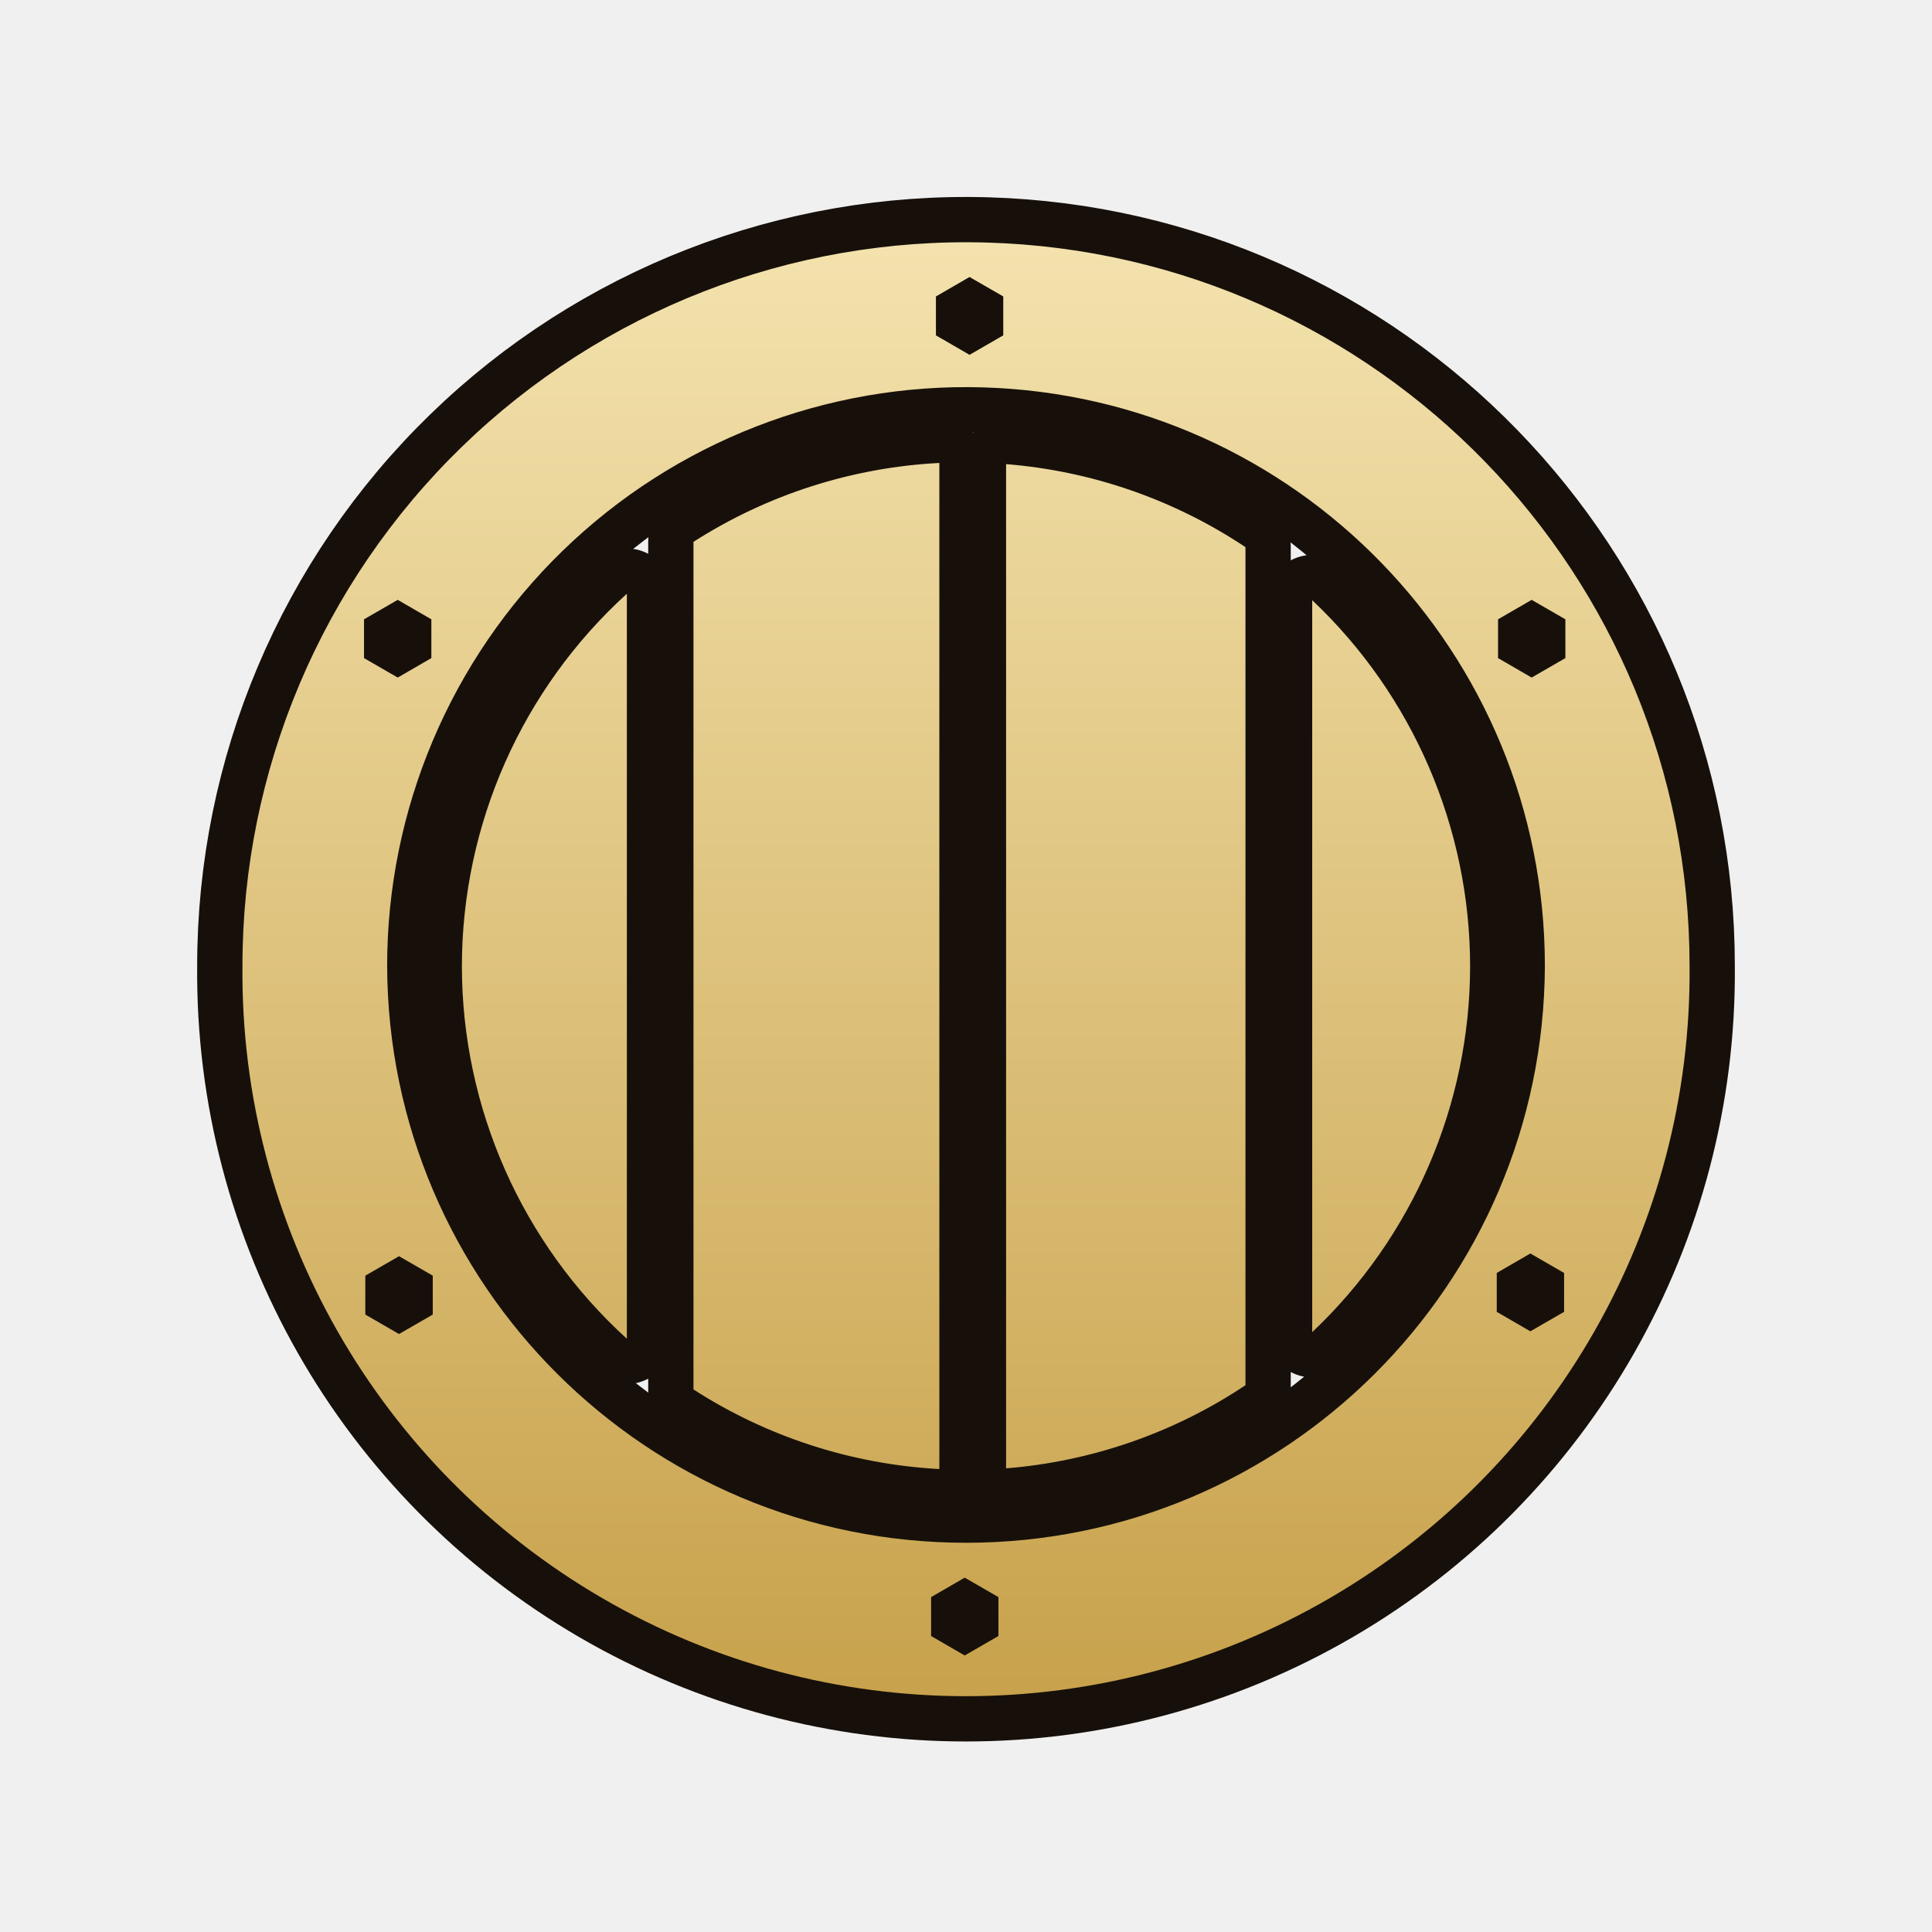
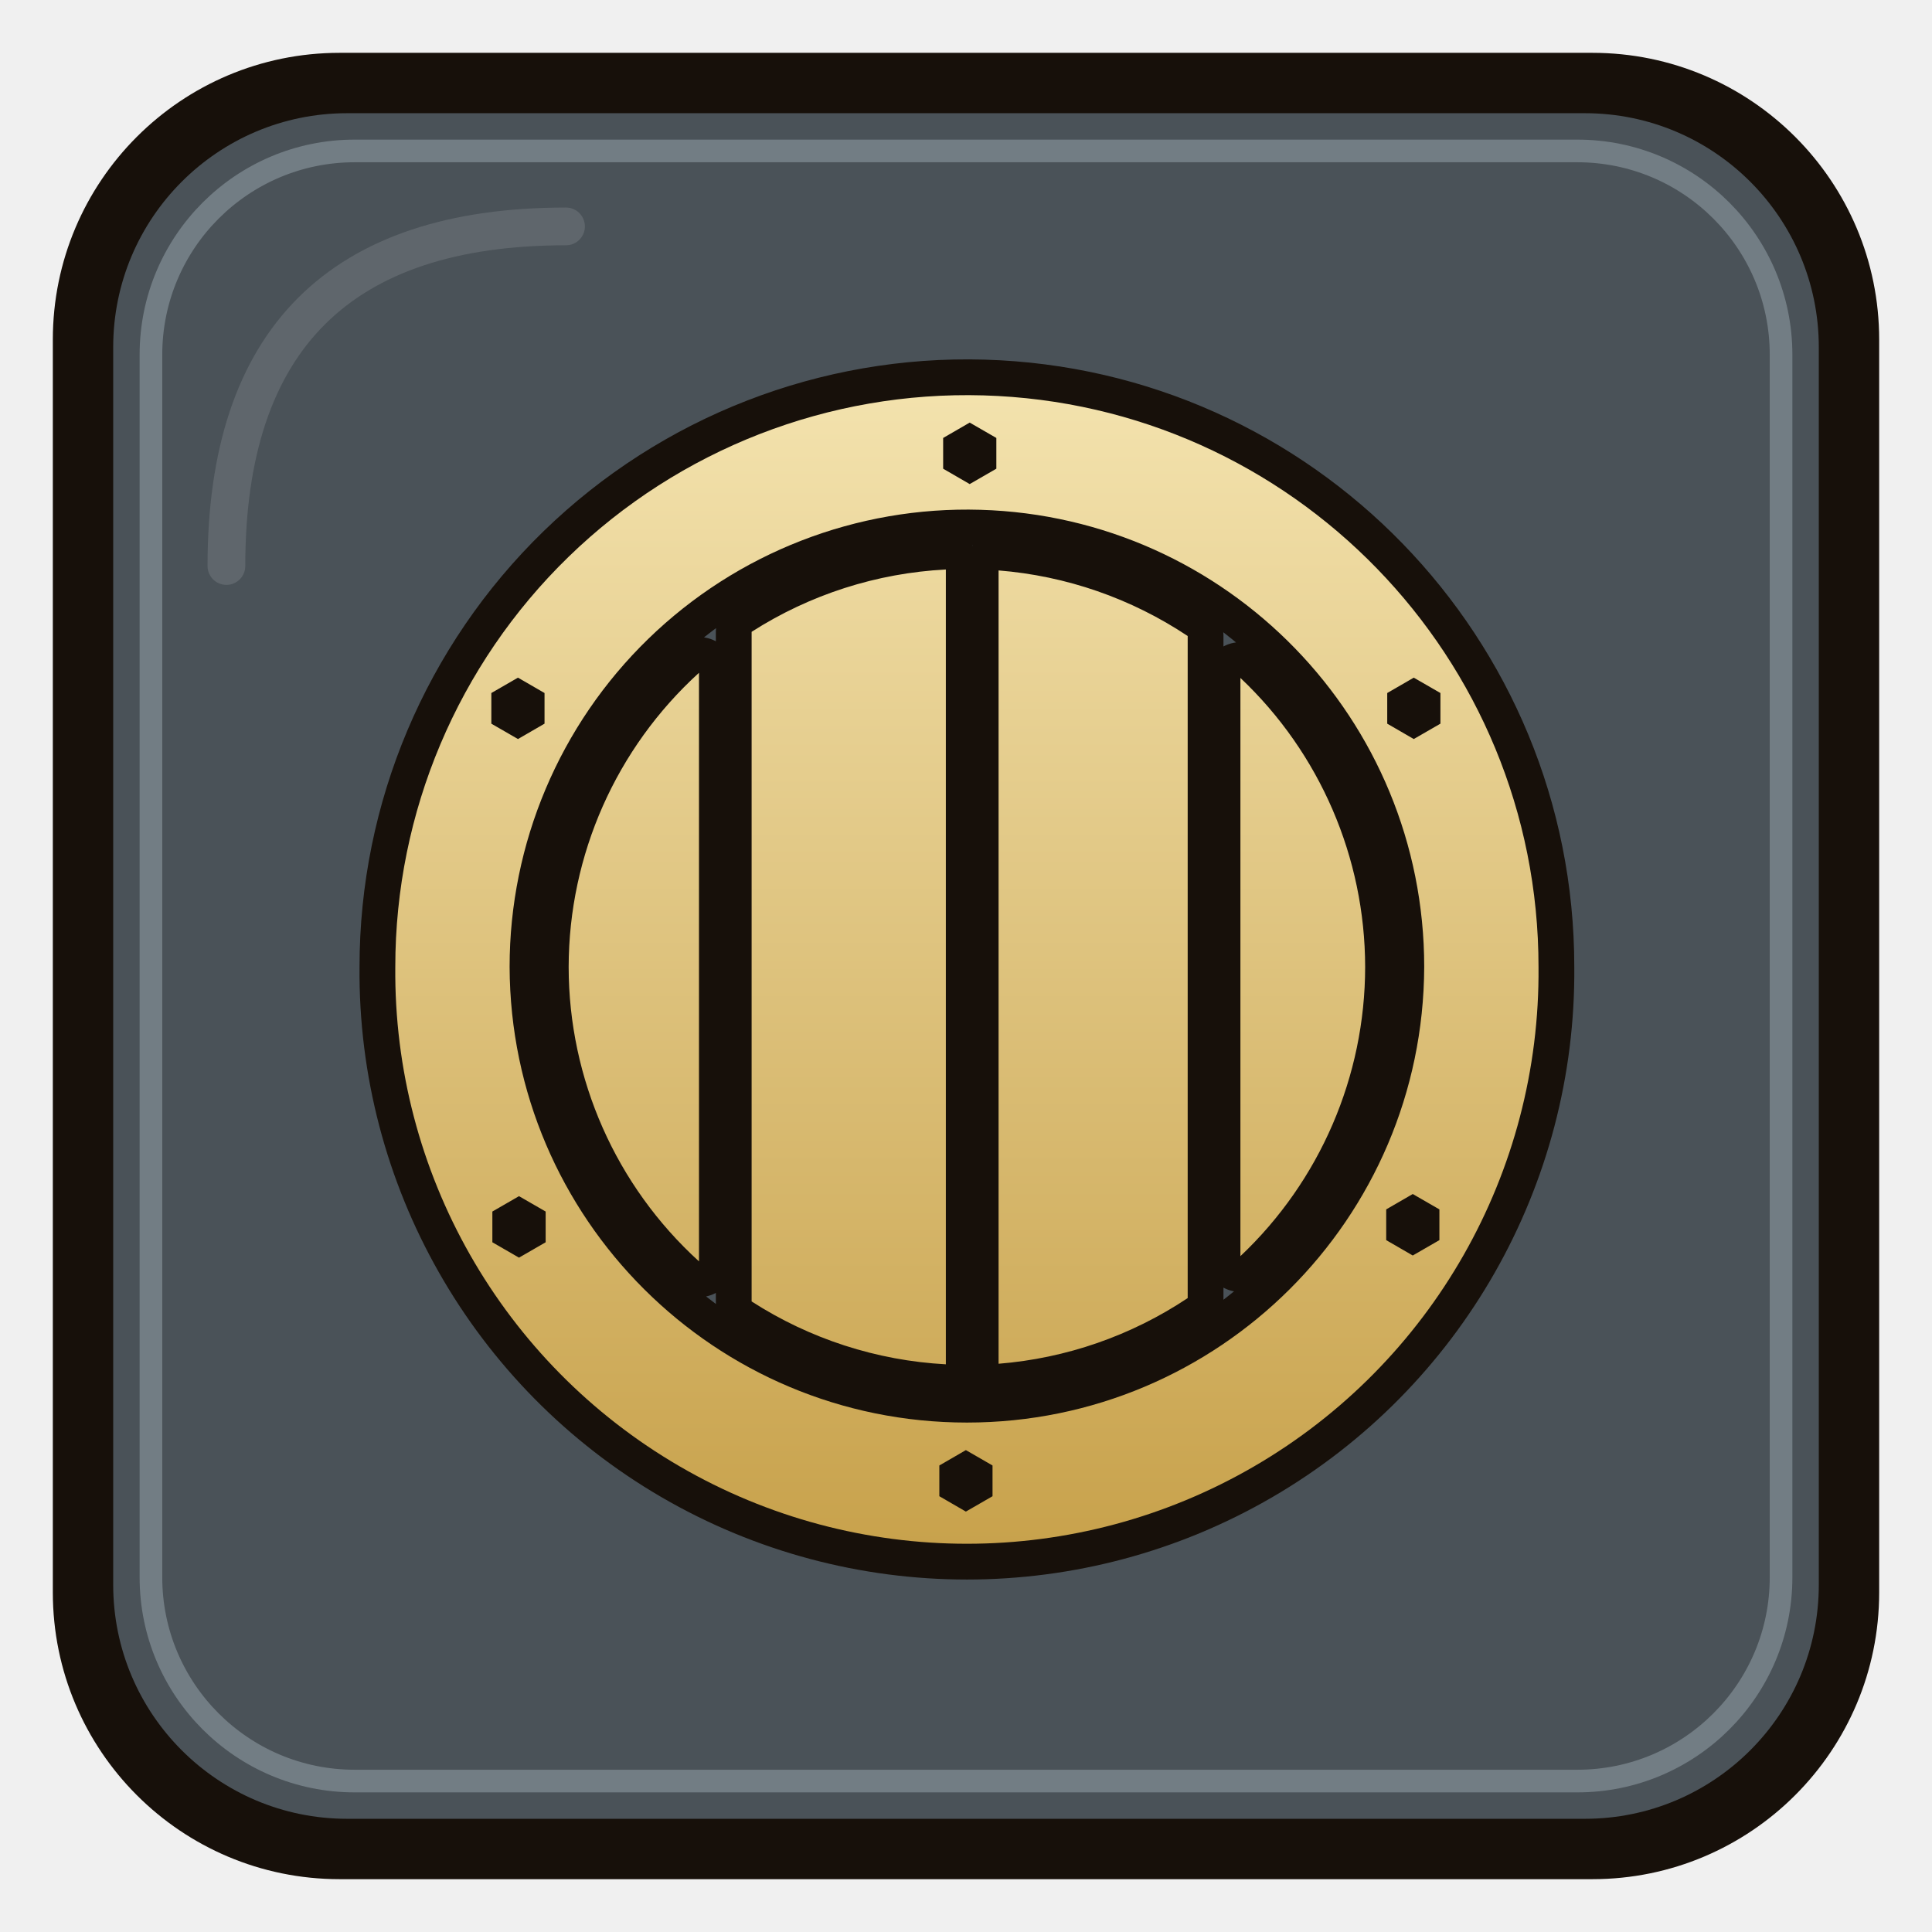
<svg xmlns="http://www.w3.org/2000/svg" viewBox="0 0 512 512">
-   <defs>
-     <linearGradient id="g" x1="0" y1="0" x2="0" y2="1">
-       <stop offset="0" stop-color="#f3e2ad" />
-       <stop offset="1" stop-color="#c8a24c" />
-     </linearGradient>
-   </defs>
-   <g fill="#17100a" stroke="#17100a" stroke-width="24" stroke-linejoin="round" stroke-linecap="round">
-     <path d="M261.563 64.28A191.758 191.758 0 0 0 64.25 256a191.758 191.758 0 1 0 383.5 0A191.758 191.758 0 0 0 261.562 64.28zm-4.625 9.126l8.937 5.156v10.313l-8.938 5.156-8.906-5.155V78.562l8.907-5.156zm3.53 29.25A153.407 153.407 0 0 1 409.407 256a153.407 153.407 0 0 1-306.812 0A153.407 153.407 0 0 1 260.47 102.656zm-11.53 20.03a133.607 133.607 0 0 0-65.157 20.908V368.22a133.607 133.607 0 0 0 65.157 21.092V122.688zm17.687.314v266.125a133.607 133.607 0 0 0 63.438-22.03V145a133.607 133.607 0 0 0-63.438-22zm-100.5 34.344A133.607 133.607 0 0 0 122.405 256a133.607 133.607 0 0 0 43.72 98.78V157.345zm-60.72 1.625l8.907 5.155v10.28l-8.906 5.157-8.937-5.156v-10.28l8.936-5.157zm300.5 0l8.94 5.155v10.28l-8.94 5.157-8.905-5.156v-10.28l8.906-5.157zm-58.155.093V353.03A133.607 133.607 0 0 0 389.594 256a133.607 133.607 0 0 0-41.844-96.938zm57.813 173.125l8.937 5.156v10.312l-8.938 5.156-8.906-5.156v-10.312l8.906-5.156zm-299.813.718l8.938 5.156v10.313l-8.938 5.156-8.938-5.155v-10.313l8.938-5.156zm149.906 85.188l8.938 5.156v10.313l-8.938 5.156-8.906-5.158V423.25l8.906-5.156z" />
-   </g>
-   <g fill="url(#g)">
-     <path d="M261.563 64.28A191.758 191.758 0 0 0 64.25 256a191.758 191.758 0 1 0 383.5 0A191.758 191.758 0 0 0 261.562 64.28zm-4.625 9.126l8.937 5.156v10.313l-8.938 5.156-8.906-5.155V78.562l8.907-5.156zm3.53 29.25A153.407 153.407 0 0 1 409.407 256a153.407 153.407 0 0 1-306.812 0A153.407 153.407 0 0 1 260.47 102.656zm-11.53 20.03a133.607 133.607 0 0 0-65.157 20.908V368.22a133.607 133.607 0 0 0 65.157 21.092V122.688zm17.687.314v266.125a133.607 133.607 0 0 0 63.438-22.03V145a133.607 133.607 0 0 0-63.438-22zm-100.5 34.344A133.607 133.607 0 0 0 122.405 256a133.607 133.607 0 0 0 43.72 98.78V157.345zm-60.72 1.625l8.907 5.155v10.28l-8.906 5.157-8.937-5.156v-10.28l8.936-5.157zm300.5 0l8.94 5.155v10.28l-8.94 5.157-8.905-5.156v-10.28l8.906-5.157zm-58.155.093V353.03A133.607 133.607 0 0 0 389.594 256a133.607 133.607 0 0 0-41.844-96.938zm57.813 173.125l8.937 5.156v10.312l-8.938 5.156-8.906-5.156v-10.312l8.906-5.156zm-299.813.718l8.938 5.156v10.313l-8.938 5.156-8.938-5.155v-10.313l8.938-5.156zm149.906 85.188l8.938 5.156v10.313l-8.938 5.156-8.906-5.158V423.25l8.906-5.156z" />
+   <rect x="14" y="14" width="484" height="484" rx="76" fill="#17100a" />
+   <rect x="30" y="30" width="452" height="452" rx="62" fill="#4a5258" />
+   <rect x="40" y="40" width="432" height="432" rx="54" fill="none" stroke="#93a0a8" stroke-opacity="0.55" stroke-width="6" />
+   <path d="M60 150 Q60 60 150 60" fill="none" stroke="#fff" stroke-opacity="0.12" stroke-width="10" stroke-linecap="round" />
+   <g transform="translate(54 54) scale(0.79)">
+     <defs>
+       <linearGradient id="g" x1="0" y1="0" x2="0" y2="1">
+         <stop offset="0" stop-color="#f3e2ad" />
+         <stop offset="1" stop-color="#c8a24c" />
+       </linearGradient>
+     </defs>
+     <g fill="#17100a" stroke="#17100a" stroke-width="24" stroke-linejoin="round" stroke-linecap="round">
+       <path d="M261.563 64.28A191.758 191.758 0 0 0 64.25 256a191.758 191.758 0 1 0 383.5 0A191.758 191.758 0 0 0 261.562 64.28zm-4.625 9.126l8.937 5.156v10.313l-8.938 5.156-8.906-5.155V78.562l8.907-5.156zm3.53 29.25A153.407 153.407 0 0 1 409.407 256a153.407 153.407 0 0 1-306.812 0A153.407 153.407 0 0 1 260.47 102.656zm-11.53 20.03a133.607 133.607 0 0 0-65.157 20.908V368.22a133.607 133.607 0 0 0 65.157 21.092V122.688zm17.687.314v266.125a133.607 133.607 0 0 0 63.438-22.03V145a133.607 133.607 0 0 0-63.438-22zm-100.5 34.344A133.607 133.607 0 0 0 122.405 256a133.607 133.607 0 0 0 43.72 98.78V157.345zm-60.72 1.625l8.907 5.155v10.28l-8.906 5.157-8.937-5.156v-10.28l8.936-5.157zm300.5 0l8.94 5.155v10.28l-8.94 5.157-8.905-5.156v-10.28l8.906-5.157zm-58.155.093V353.03A133.607 133.607 0 0 0 389.594 256a133.607 133.607 0 0 0-41.844-96.938zm57.813 173.125l8.937 5.156v10.312l-8.938 5.156-8.906-5.156v-10.312l8.906-5.156zm-299.813.718l8.938 5.156v10.313l-8.938 5.156-8.938-5.155v-10.313l8.938-5.156zm149.906 85.188l8.938 5.156v10.313l-8.938 5.156-8.906-5.158V423.25l8.906-5.156z" />
+     </g>
+     <g fill="url(#g)">
+       <path d="M261.563 64.28A191.758 191.758 0 0 0 64.25 256a191.758 191.758 0 1 0 383.5 0A191.758 191.758 0 0 0 261.562 64.28zm-4.625 9.126l8.937 5.156v10.313l-8.938 5.156-8.906-5.155V78.562l8.907-5.156zm3.53 29.25A153.407 153.407 0 0 1 409.407 256a153.407 153.407 0 0 1-306.812 0A153.407 153.407 0 0 1 260.47 102.656zm-11.53 20.03a133.607 133.607 0 0 0-65.157 20.908V368.22a133.607 133.607 0 0 0 65.157 21.092V122.688zm17.687.314v266.125a133.607 133.607 0 0 0 63.438-22.03V145a133.607 133.607 0 0 0-63.438-22zm-100.5 34.344A133.607 133.607 0 0 0 122.405 256a133.607 133.607 0 0 0 43.72 98.78V157.345zm-60.72 1.625l8.907 5.155v10.28l-8.906 5.157-8.937-5.156v-10.28l8.936-5.157zm300.5 0l8.94 5.155v10.28l-8.94 5.157-8.905-5.156v-10.28l8.906-5.157zm-58.155.093V353.03A133.607 133.607 0 0 0 389.594 256a133.607 133.607 0 0 0-41.844-96.938zm57.813 173.125l8.937 5.156v10.312l-8.938 5.156-8.906-5.156v-10.312l8.906-5.156zm-299.813.718l8.938 5.156v10.313l-8.938 5.156-8.938-5.155v-10.313l8.938-5.156zm149.906 85.188l8.938 5.156v10.313l-8.938 5.156-8.906-5.158V423.25l8.906-5.156z" />
+     </g>
  </g>
</svg>
